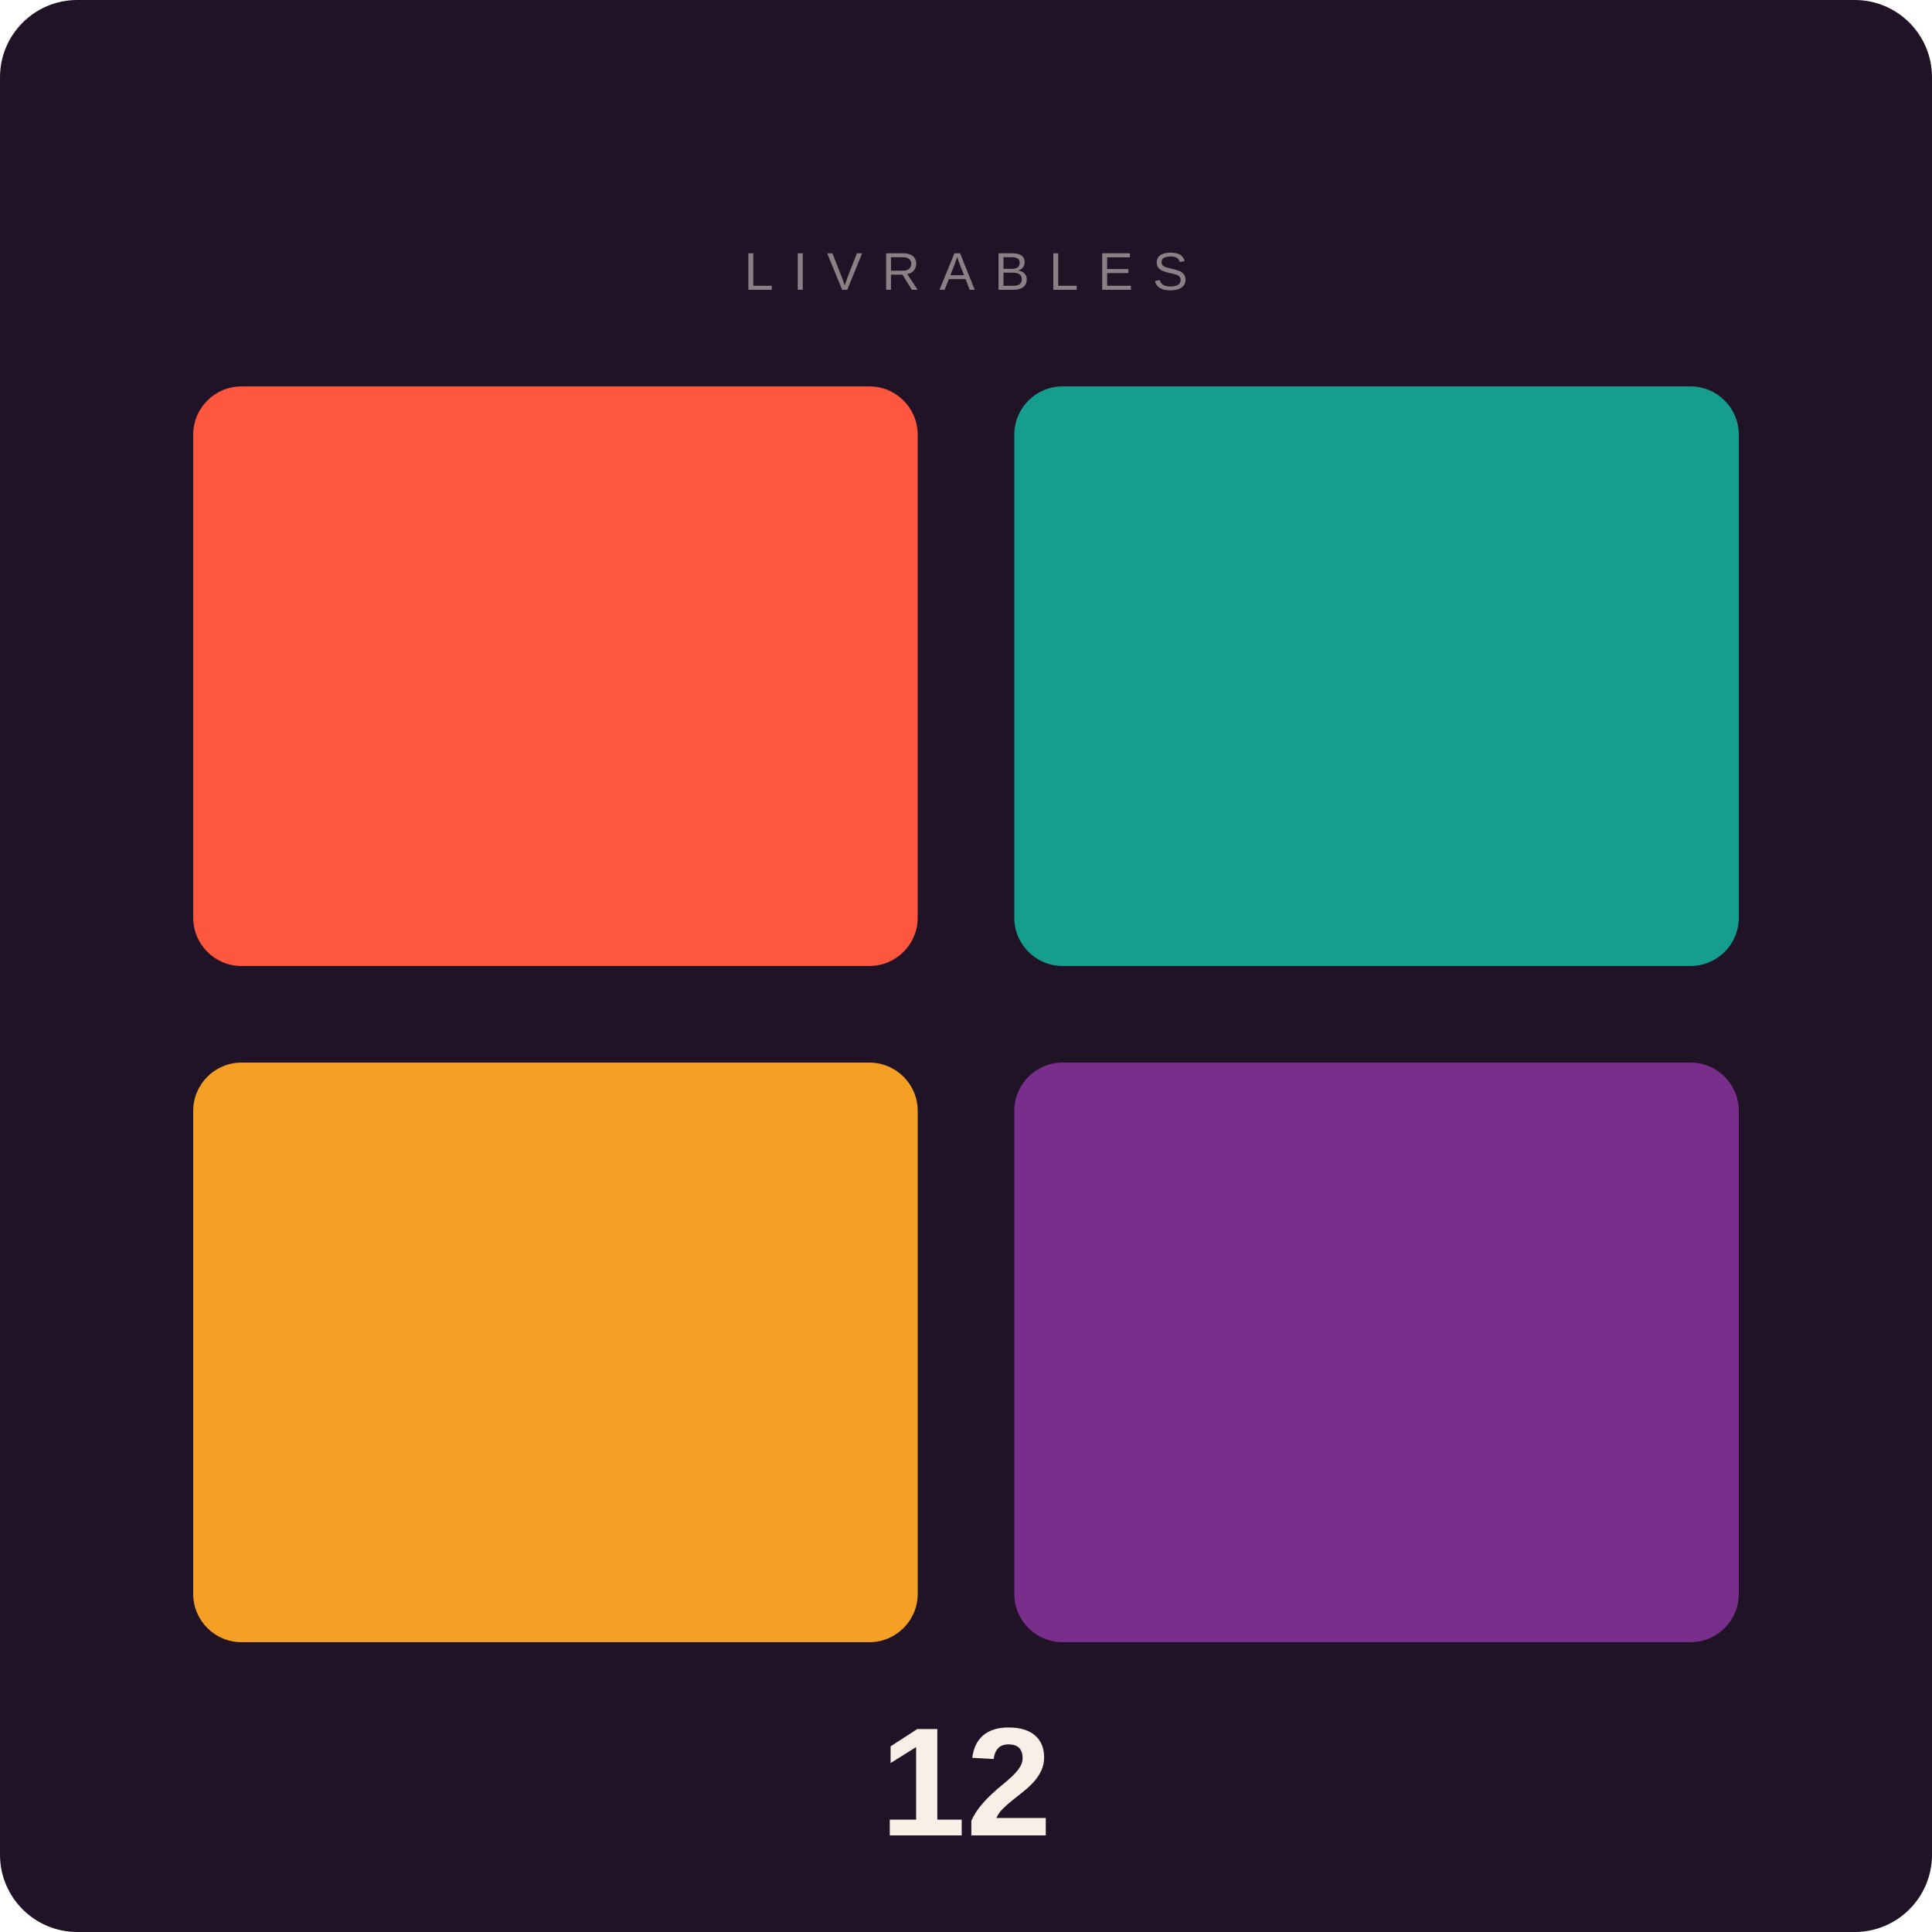
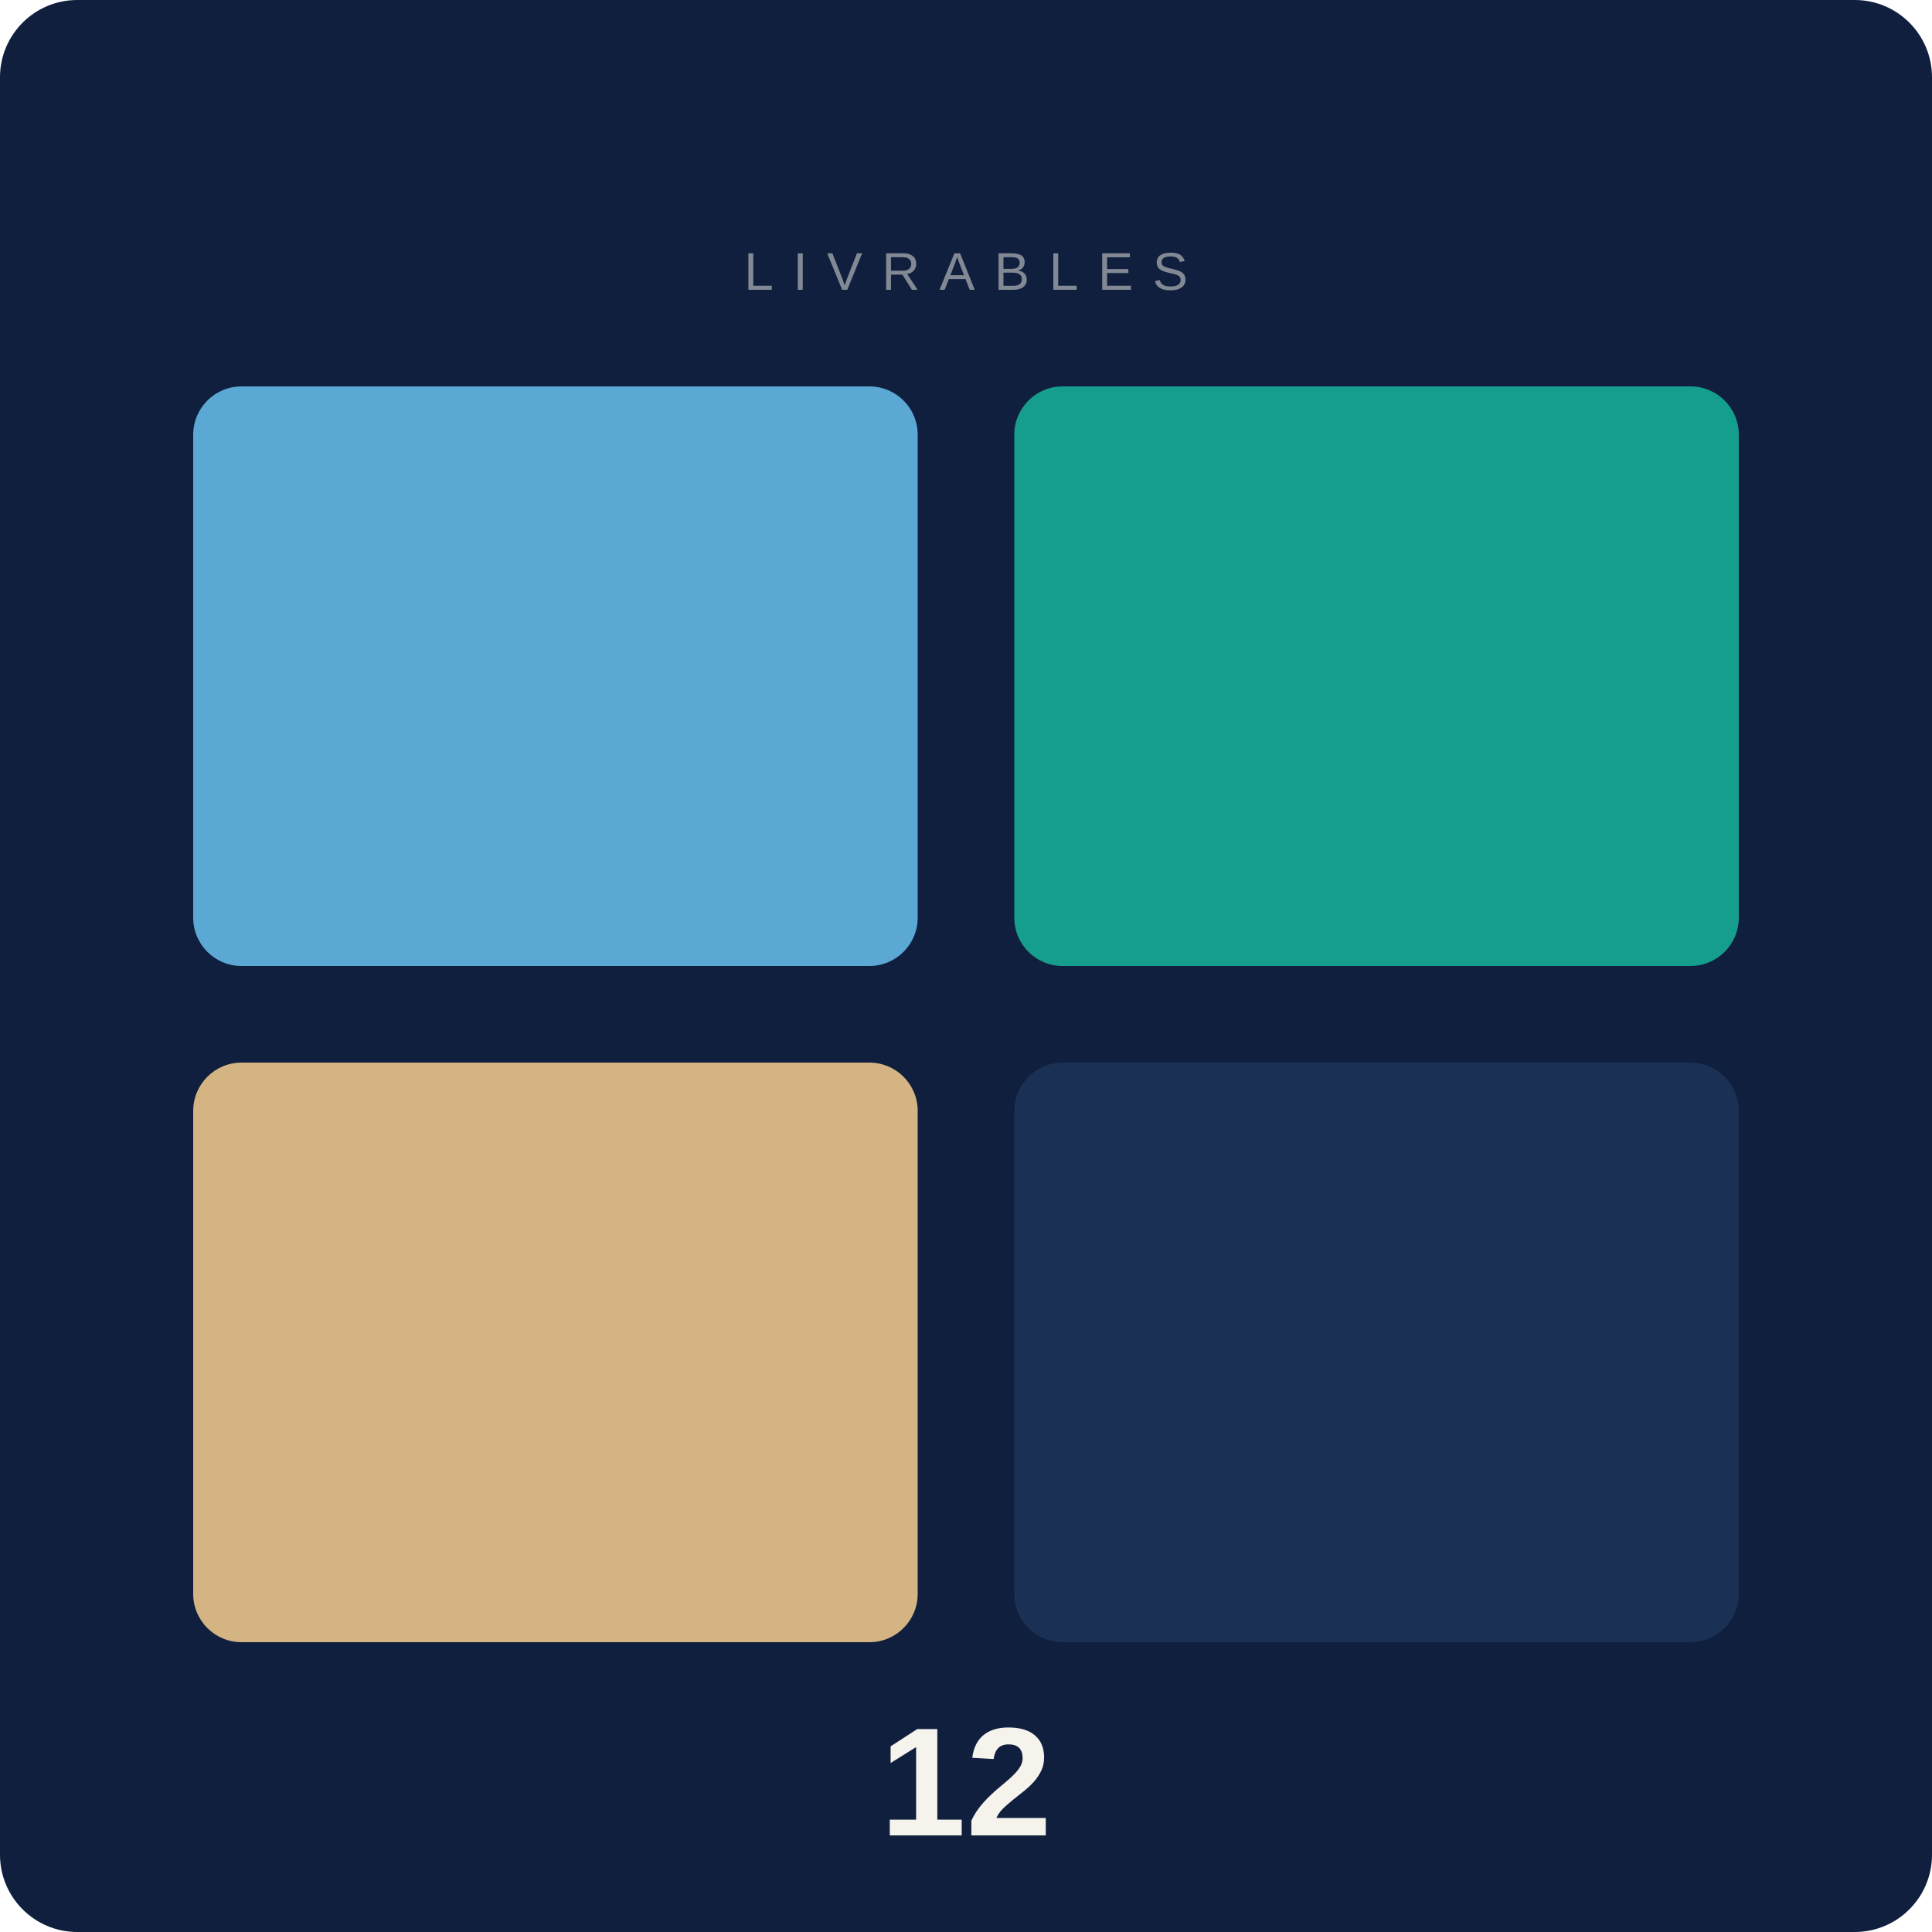
<svg xmlns="http://www.w3.org/2000/svg" viewBox="0 0 400 400">
-   <rect width="400" height="400" rx="16" fill="#201326" />
-   <text x="200" y="60" text-anchor="middle" fill="#f8efe7" fill-opacity=".5" font-family="Arial,sans-serif" font-size="11" letter-spacing="4">LIVRABLES</text>
-   <rect x="40" y="80" width="150" height="120" rx="10" fill="#ff5640" />
+   <rect width="400" height="400" rx="16" fill="#0f1f3d" />
+   <text x="200" y="60" text-anchor="middle" fill="#f6f3ed" fill-opacity=".5" font-family="Arial,sans-serif" font-size="11" letter-spacing="4">LIVRABLES</text>
+   <rect x="40" y="80" width="150" height="120" rx="10" fill="#5ba8d4" />
  <rect x="210" y="80" width="150" height="120" rx="10" fill="#159e8e" />
-   <rect x="40" y="220" width="150" height="120" rx="10" fill="#f4a024" />
-   <rect x="210" y="220" width="150" height="120" rx="10" fill="#7a2e8c" />
-   <text x="200" y="380" text-anchor="middle" fill="#f8efe7" font-family="Arial,sans-serif" font-size="32" font-weight="700">12</text>
+   <rect x="40" y="220" width="150" height="120" rx="10" fill="#d4b483" />
+   <rect x="210" y="220" width="150" height="120" rx="10" fill="#1a3054" />
+   <text x="200" y="380" text-anchor="middle" fill="#f6f3ed" font-family="Arial,sans-serif" font-size="32" font-weight="700">12</text>
</svg>
